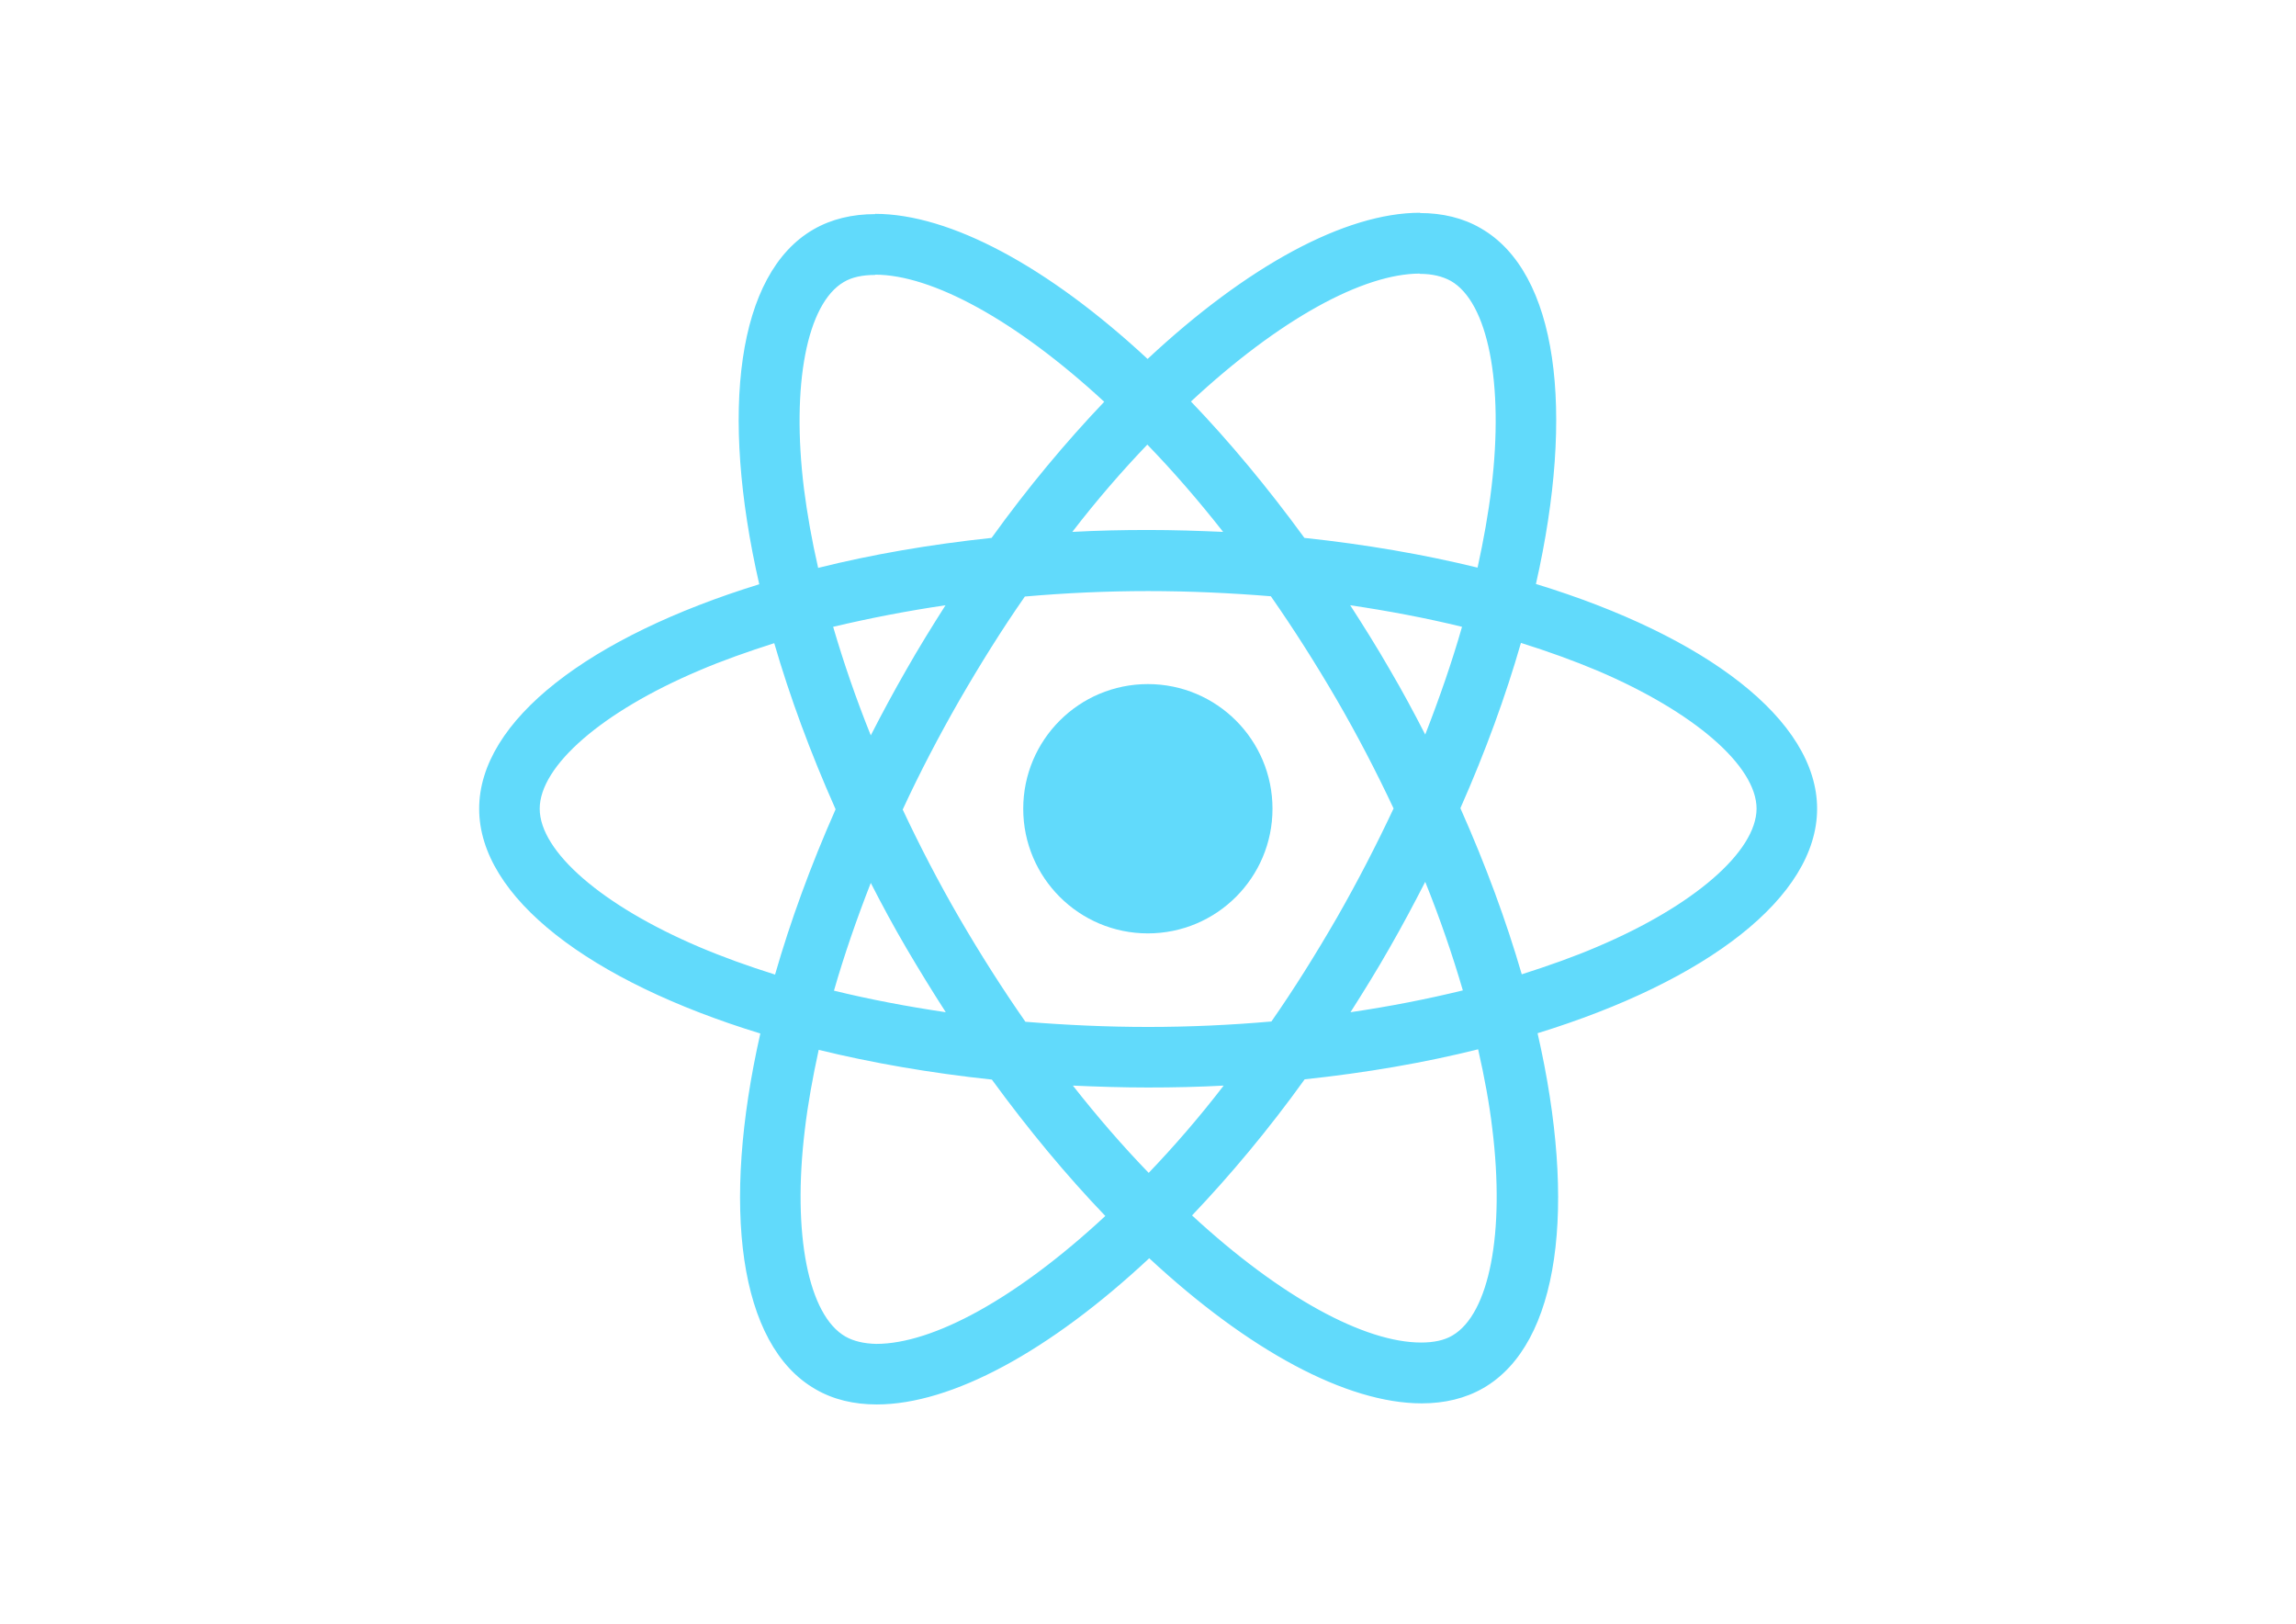
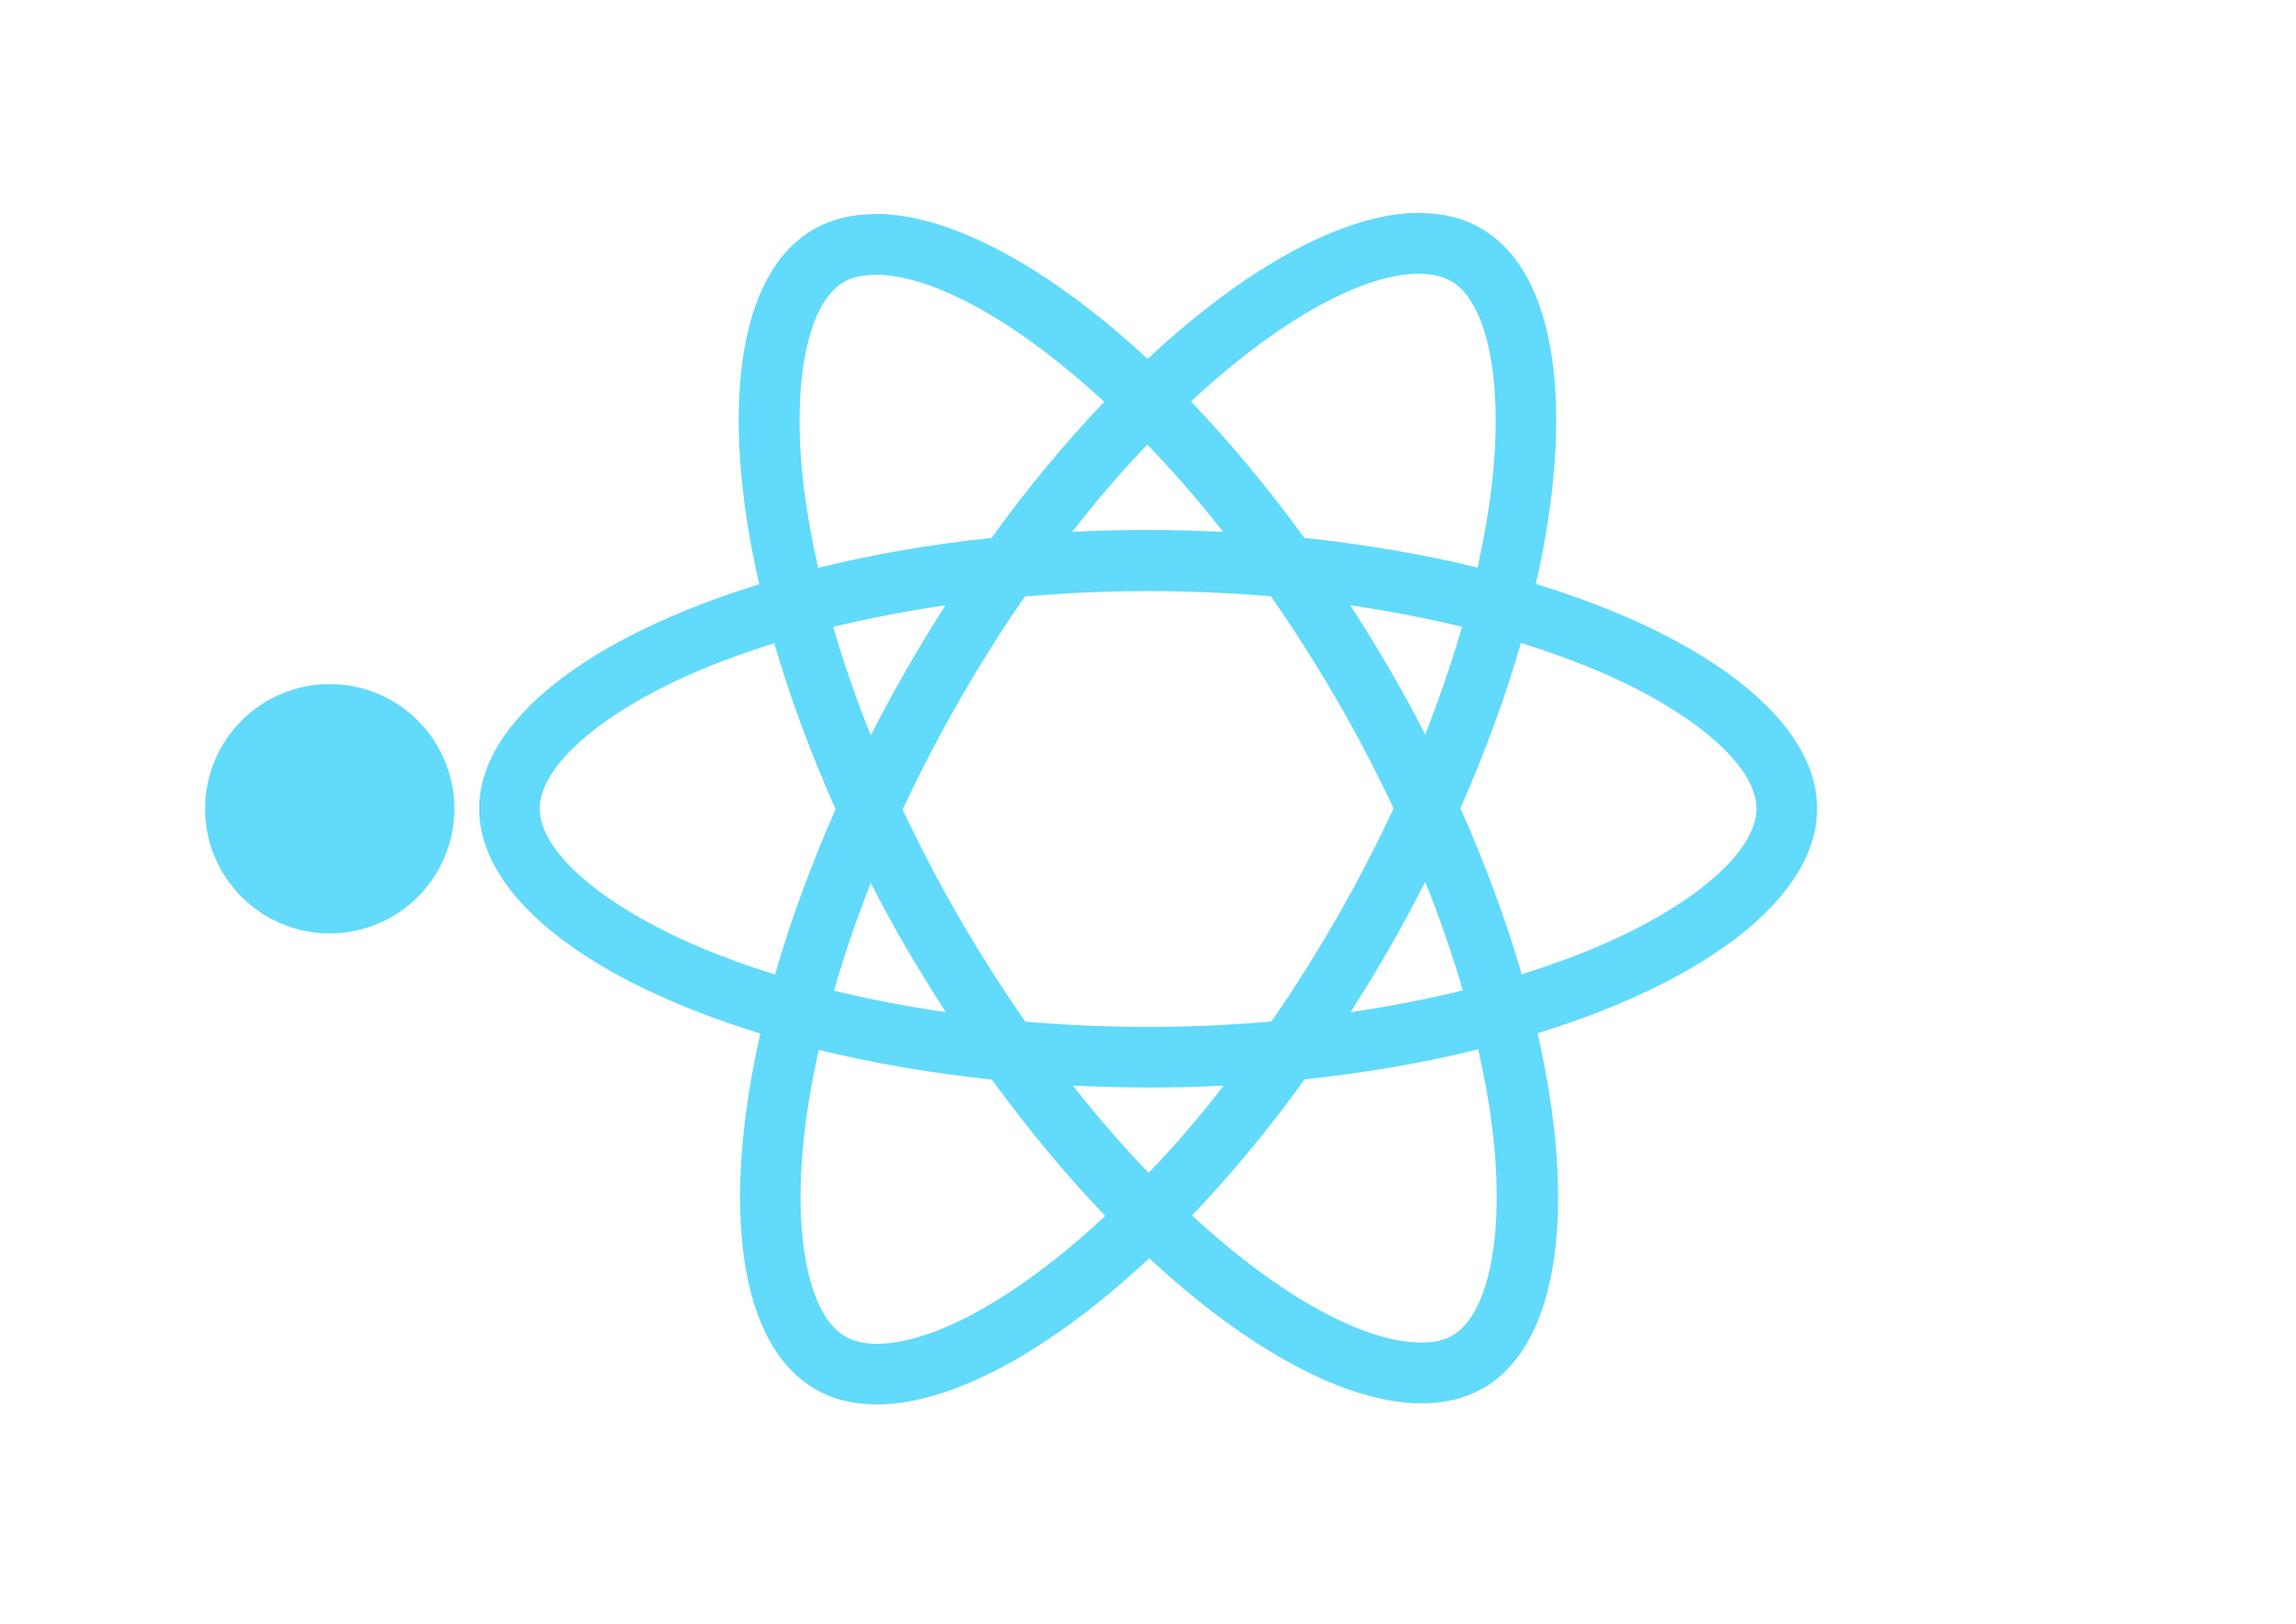
<svg xmlns="http://www.w3.org/2000/svg" viewBox="0 0 841.9 595.3">
  <g fill="#61DAFB">
    <path d="M666.3 296.5c0-32.5-40.7-63.3-103.1-82.4 14.4-63.6 8-114.2-20.2-130.4-6.5-3.8-14.1-5.6-22.4-5.6v22.3c4.6 0 8.3.9 11.4 2.6 13.6 7.8 19.5 37.5 14.9 75.7-1.1 9.4-2.9 19.3-5.1 29.4-19.6-4.8-41-8.5-63.5-10.9-13.5-18.5-27.5-35.3-41.6-50 32.6-30.3 63.2-46.9 84-46.9V78c-27.5 0-63.5 19.6-99.9 53.6-36.4-33.8-72.4-53.2-99.9-53.2v22.3c20.7 0 51.4 16.5 84 46.6-14 14.7-28 31.4-41.3 49.9-22.6 2.4-44 6.1-63.6 11-2.3-10-4-19.7-5.2-29-4.7-38.2 1.1-67.9 14.6-75.8 3-1.8 6.9-2.6 11.5-2.6V78.5c-8.4 0-16 1.8-22.6 5.6-28.1 16.2-34.4 66.7-19.9 130.1-62.2 19.2-102.7 49.9-102.7 82.3 0 32.5 40.7 63.3 103.1 82.4-14.4 63.6-8 114.2 20.2 130.4 6.5 3.8 14.1 5.6 22.5 5.6 27.5 0 63.5-19.6 99.9-53.6 36.4 33.8 72.4 53.2 99.9 53.2 8.4 0 16-1.8 22.6-5.6 28.1-16.2 34.4-66.7 19.9-130.1 62-19.1 102.5-49.9 102.5-82.3zm-130.2-66.7c-3.7 12.9-8.3 26.2-13.5 39.5-4.1-8-8.4-16-13.1-24-4.6-8-9.5-15.8-14.4-23.4 14.2 2.1 27.9 4.7 41 7.9zm-45.8 106.5c-7.8 13.5-15.8 26.3-24.1 38.2-14.9 1.3-30 2-45.2 2-15.1 0-30.2-.7-45-1.9-8.3-11.9-16.4-24.6-24.2-38-7.6-13.1-14.5-26.4-20.8-39.8 6.2-13.4 13.2-26.8 20.7-39.9 7.8-13.5 15.8-26.3 24.1-38.2 14.9-1.3 30-2 45.2-2 15.1 0 30.2.7 45 1.9 8.3 11.9 16.4 24.6 24.2 38 7.6 13.1 14.5 26.4 20.8 39.8-6.3 13.4-13.2 26.8-20.7 39.9zm32.3-13c5.4 13.4 10 26.8 13.8 39.8-13.1 3.2-26.9 5.9-41.2 8 4.9-7.7 9.8-15.6 14.4-23.7 4.6-8 8.9-16.1 13-24.1zM421.2 430c-9.3-9.6-18.6-20.3-27.8-32 9 .4 18.2.7 27.5.7 9.4 0 18.7-.2 27.8-.7-9 11.7-18.3 22.4-27.5 32zm-74.4-58.9c-14.2-2.1-27.9-4.7-41-7.9 3.7-12.9 8.3-26.2 13.5-39.5 4.1 8 8.4 16 13.1 24 4.7 8 9.5 15.8 14.4 23.4zM420.7 163c9.3 9.6 18.6 20.3 27.8 32-9-.4-18.2-.7-27.5-.7-9.4 0-18.7.2-27.8.7 9-11.7 18.3-22.4 27.5-32zm-74 58.9c-4.9 7.7-9.8 15.6-14.4 23.7-4.6 8-8.9 16-13 24-5.4-13.4-10-26.8-13.8-39.8 13.1-3.1 26.9-5.8 41.2-7.9zm-90.5 125.2c-35.4-15.1-58.3-34.9-58.3-50.6 0-15.7 22.9-35.6 58.3-50.6 8.6-3.7 18-7 27.7-10.1 5.7 19.6 13.2 40 22.5 60.9-9.2 20.8-16.6 41.1-22.2 60.6-9.9-3.1-19.3-6.5-28-10.2zM310 490c-13.6-7.8-19.5-37.5-14.9-75.7 1.1-9.4 2.9-19.3 5.1-29.4 19.6 4.8 41 8.5 63.5 10.9 13.5 18.5 27.5 35.3 41.6 50-32.6 30.3-63.2 46.9-84 46.9-4.5-.1-8.3-1-11.3-2.7zm237.2-76.2c4.7 38.2-1.1 67.9-14.6 75.8-3 1.8-6.9 2.6-11.5 2.6-20.7 0-51.4-16.5-84-46.6 14-14.7 28-31.4 41.3-49.9 22.6-2.4 44-6.1 63.6-11 2.3 10.1 4.1 19.8 5.2 29.1zm38.5-66.7c-8.6 3.7-18 7-27.7 10.1-5.7-19.6-13.2-40-22.5-60.9 9.2-20.8 16.6-41.1 22.2-60.6 9.9 3.1 19.3 6.5 28.1 10.2 35.4 15.1 58.3 34.9 58.3 50.6-.1 15.7-23 35.6-58.4 50.6zM320.8 78.4z" />
-     <circle cx="420.9" cy="296.5" r="45.7" />
+     <circle cx="120.9" cy="296.5" r="45.7" />
    <path d="M520.5 78.1z" />
  </g>
</svg>
